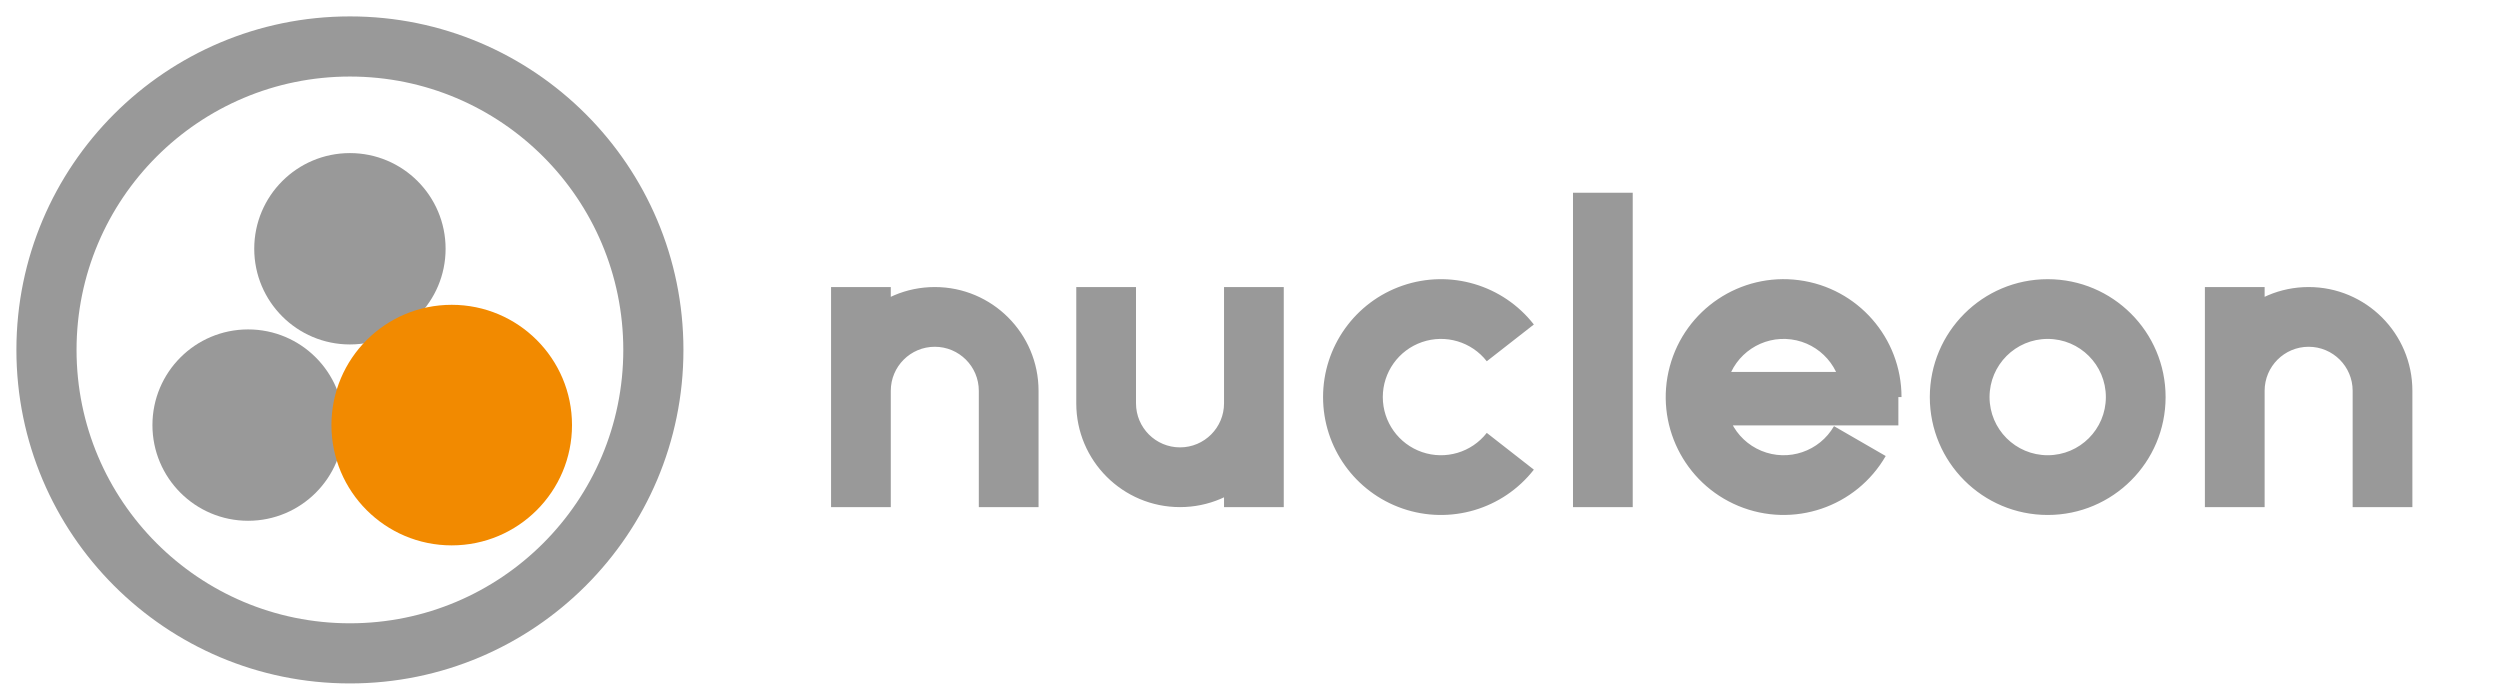
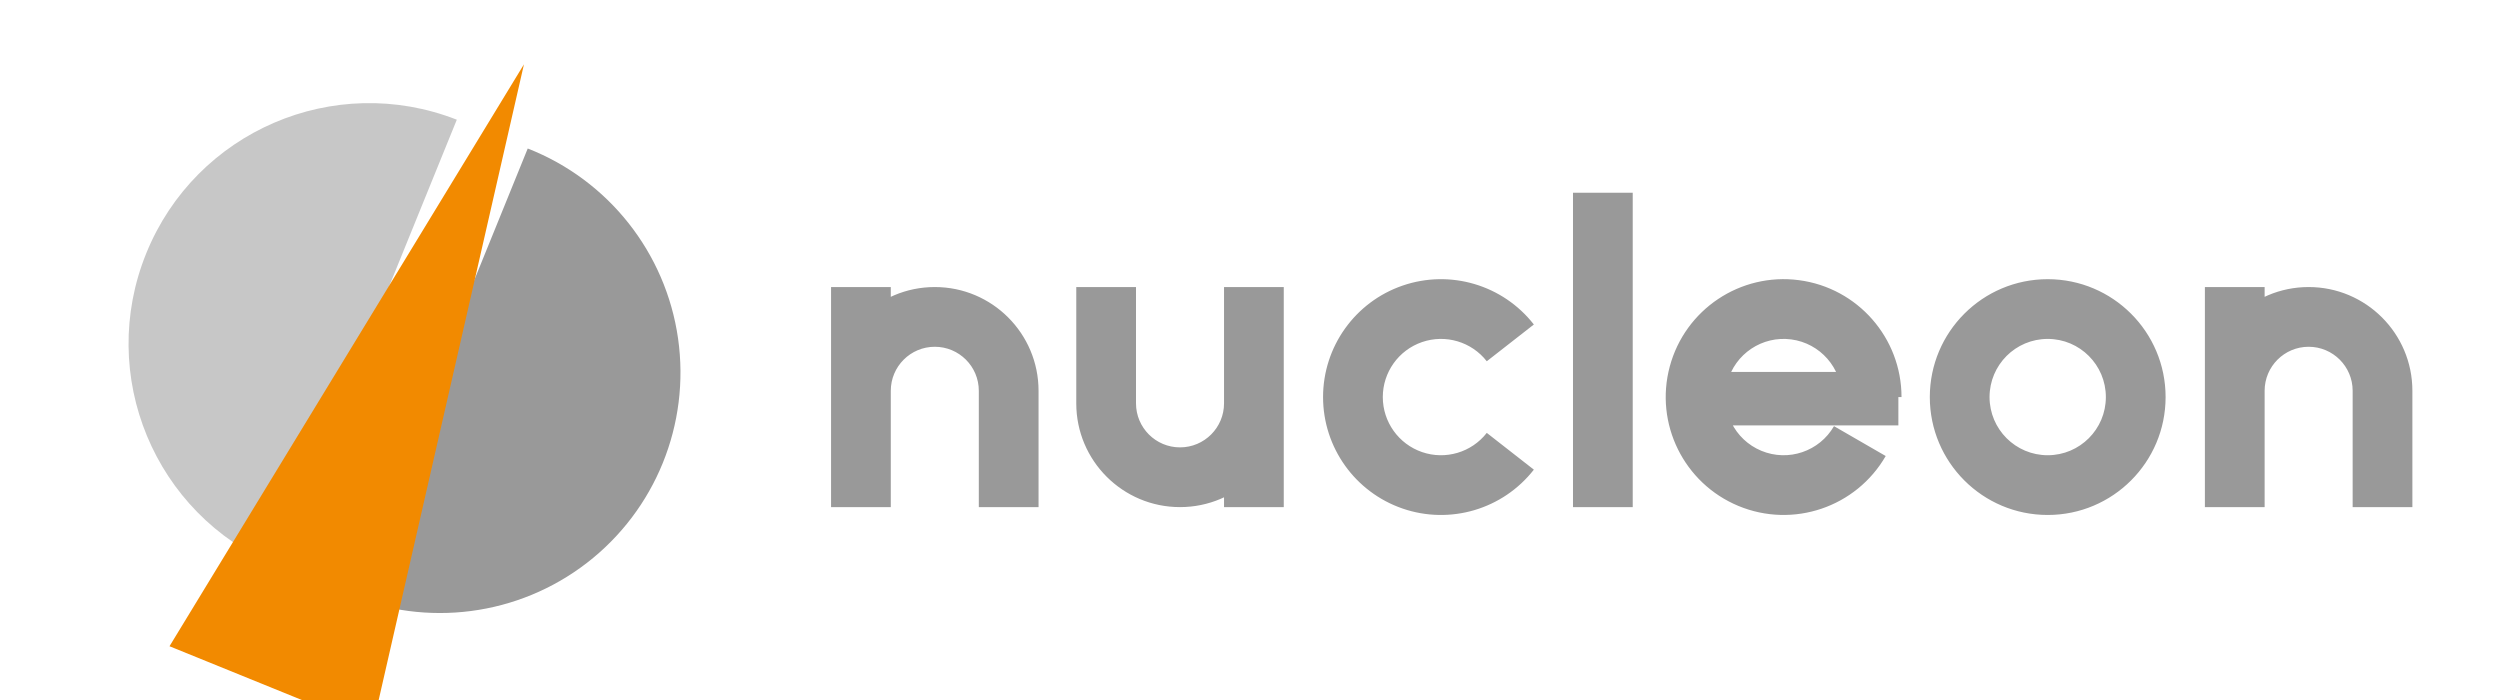
<svg xmlns="http://www.w3.org/2000/svg" viewBox="0 0 1829 512">
  <g id="mark">
-     <path d="M12 256A244 244 0 1 1 500 256A244 244 0 1 1 12 256ZM56 256A200 200 0 1 0 456 256A200 200 0 1 0 56 256Z" fill="#999999" />
-     <path d="M186 182A70 70 0 1 1 326 182A70 70 0 1 1 186 182Z" fill="#999999" />
-     <path d="M111.52 311A70 70 0 1 1 251.52 311A70 70 0 1 1 111.52 311Z" fill="#999999" />
-     <path d="M242.48 311A88 88 0 1 1 418.48 311A88 88 0 1 1 242.48 311Z" fill="#f28a00" />
+     <path d="M386.09 108.64A176 176 0 1 1 253.61 434.73Z" fill="#999999" />
+     <path d="M334.2 87.57A176 176 0 0 0 201.73 413.66Z" fill="#c7c7c7" />
+     <path d="M272.26 533.01L124.01 472.79L383.33 47.05Z" fill="#f28a00" />
  </g>
  <g id="wordmark">
    <path d="M608 210L651.7 210L651.7 371L608 371ZM608 285.9A75.9 75.9 0 0 1 759.8 285.9L716.1 285.9A32.2 32.2 0 0 0 651.7 285.9ZM716.1 285.9L759.8 285.9L759.8 371L716.1 371ZM787.4 210L831.1 210L831.1 295.1L787.4 295.1ZM939.2 295.1A75.9 75.9 0 0 1 787.4 295.1L831.1 295.1A32.2 32.2 0 0 0 895.5 295.1ZM895.5 210L939.2 210L939.2 371L895.5 371ZM1122.17 343.6A86.25 86.25 0 1 1 1122.17 237.4L1087.73 264.3A42.55 42.55 0 1 0 1087.73 316.7ZM1150.8 141L1194.5 141L1194.5 371L1150.8 371ZM1379.59 333.62A86.25 86.25 0 1 1 1391.15 290.5L1347.45 290.5A42.55 42.55 0 1 0 1341.75 311.77ZM1262.35 272.1L1388.85 272.1L1388.85 311.2L1262.35 311.2ZM1411.85 290.5A86.25 86.25 0 1 1 1584.35 290.5A86.25 86.25 0 1 1 1411.85 290.5ZM1455.55 290.5A42.55 42.55 0 1 0 1540.65 290.5A42.55 42.55 0 1 0 1455.55 290.5ZM1613.1 210L1656.8 210L1656.8 371L1613.1 371ZM1613.1 285.9A75.9 75.9 0 0 1 1764.9 285.9L1721.2 285.9A32.2 32.2 0 0 0 1656.8 285.9ZM1721.2 285.9L1764.9 285.9L1764.9 371L1721.2 371Z" fill="#999999" />
  </g>
</svg>
